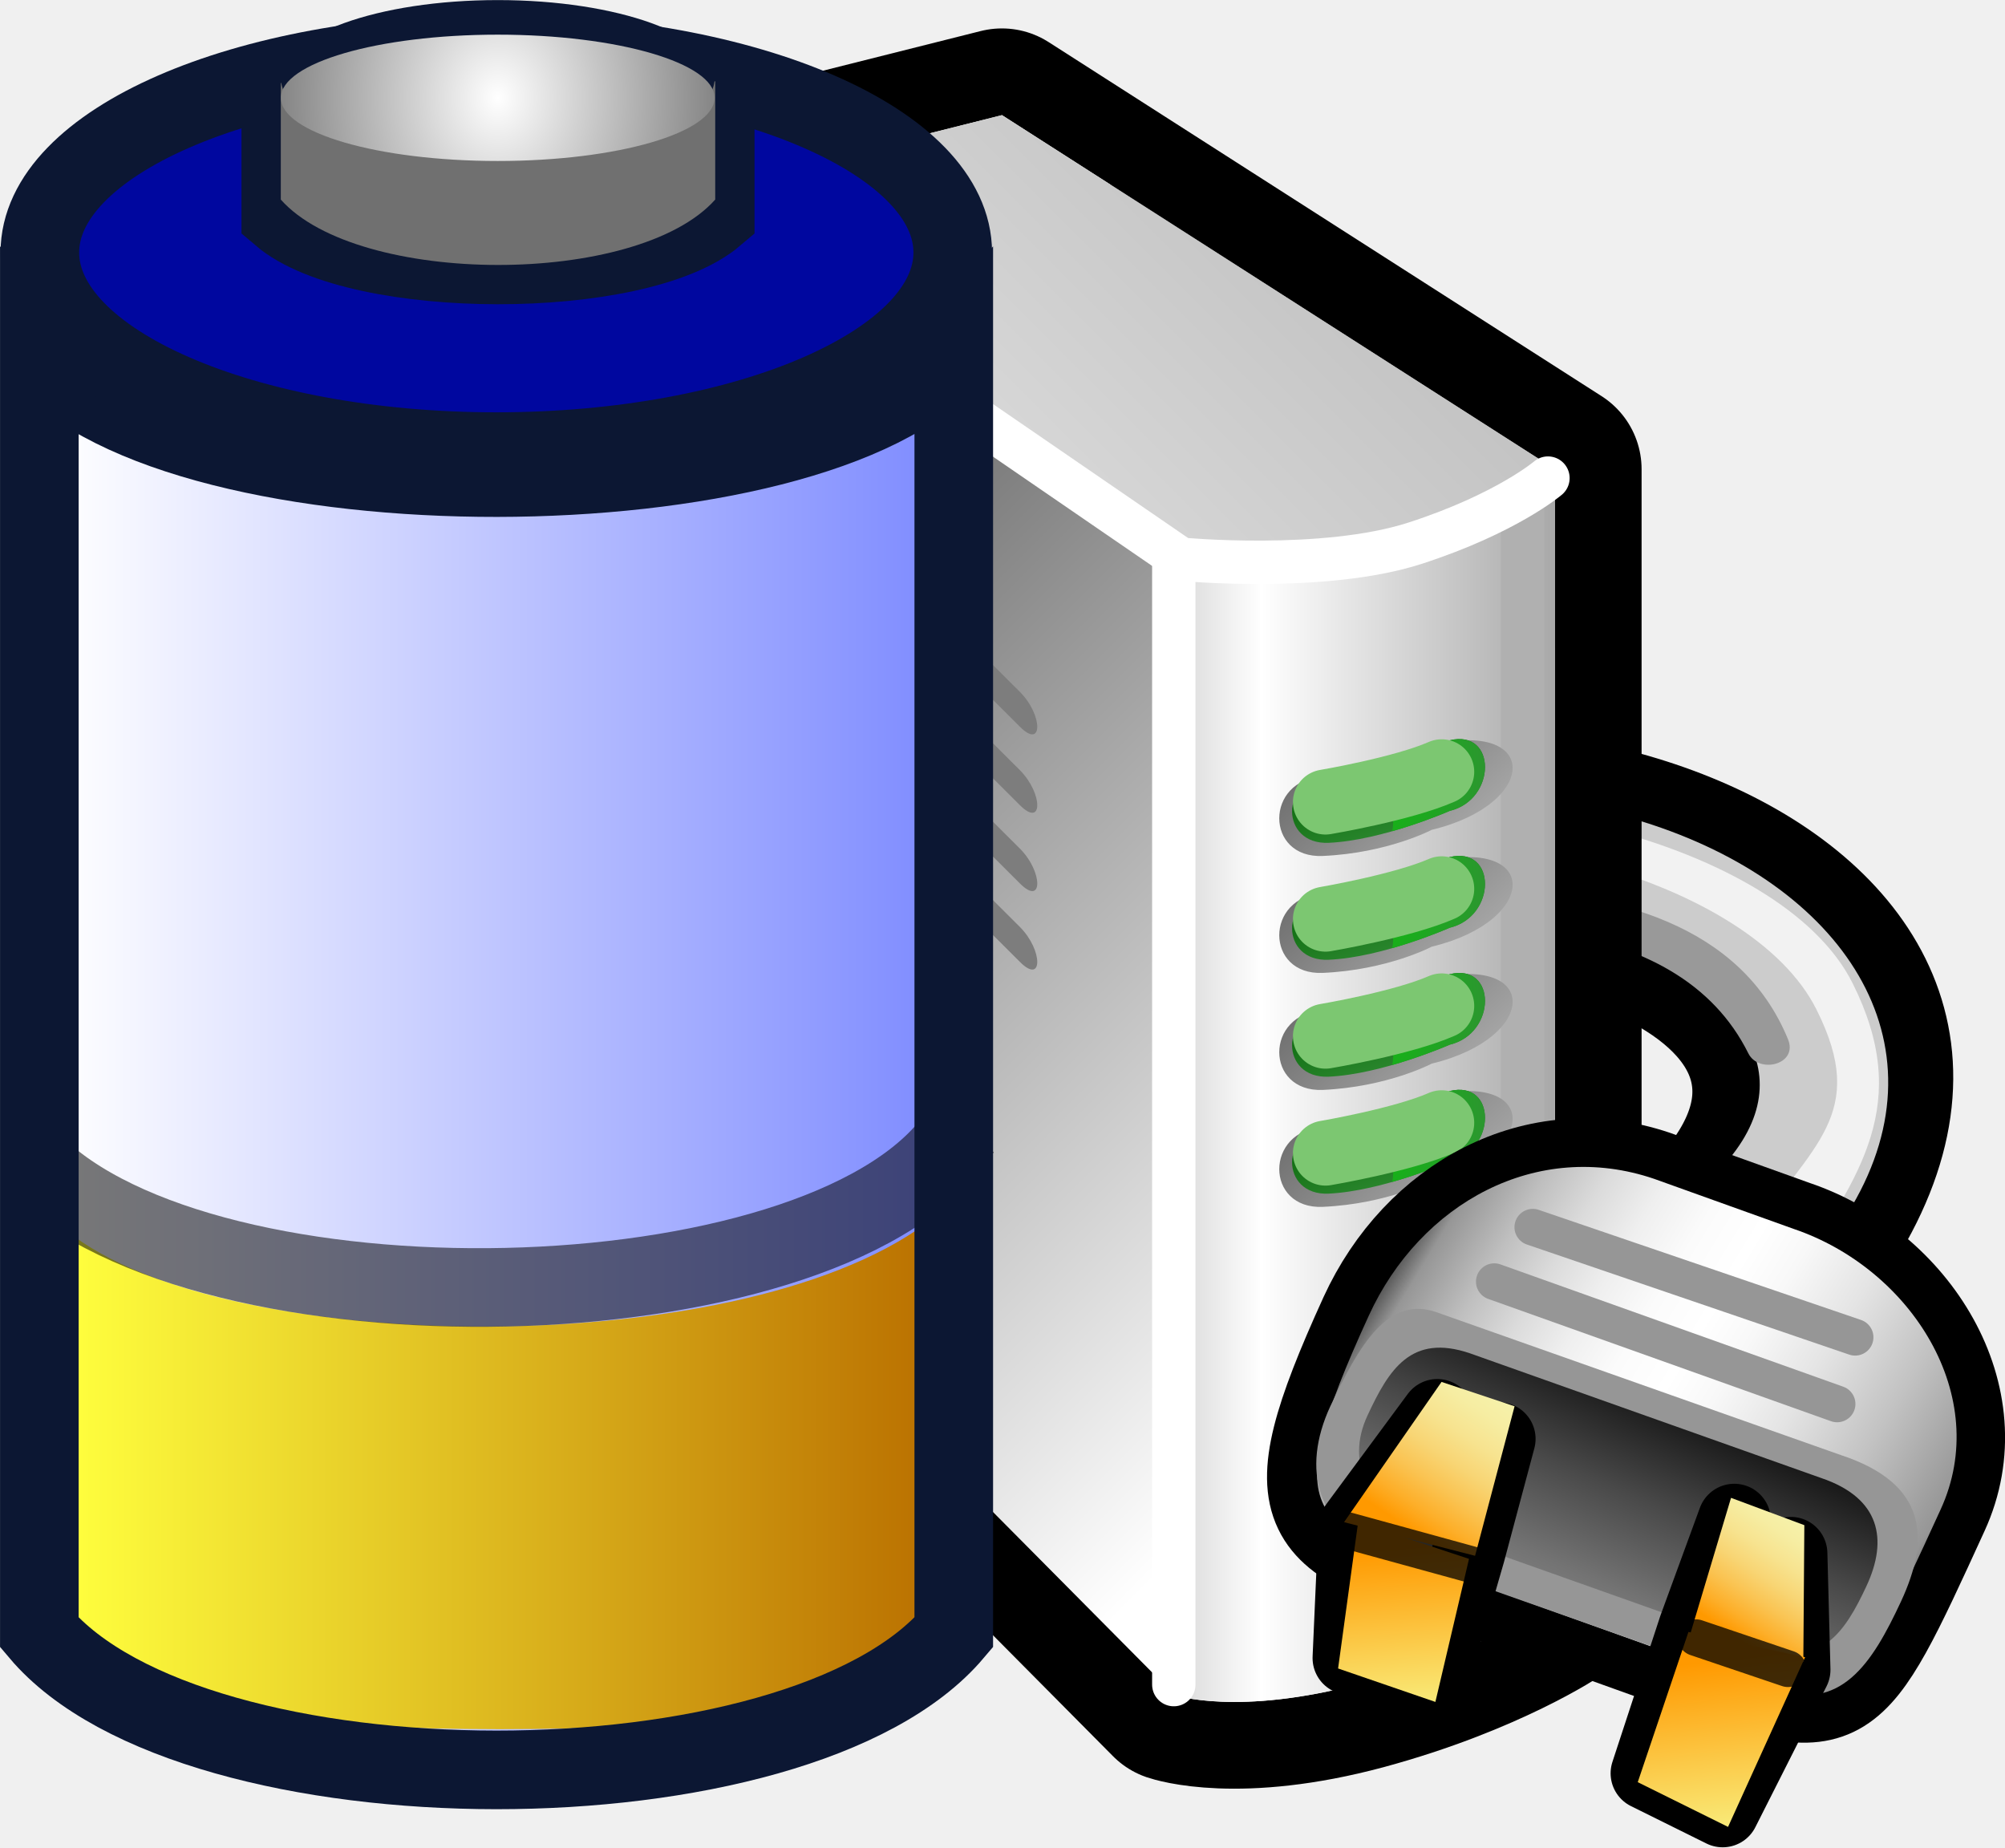
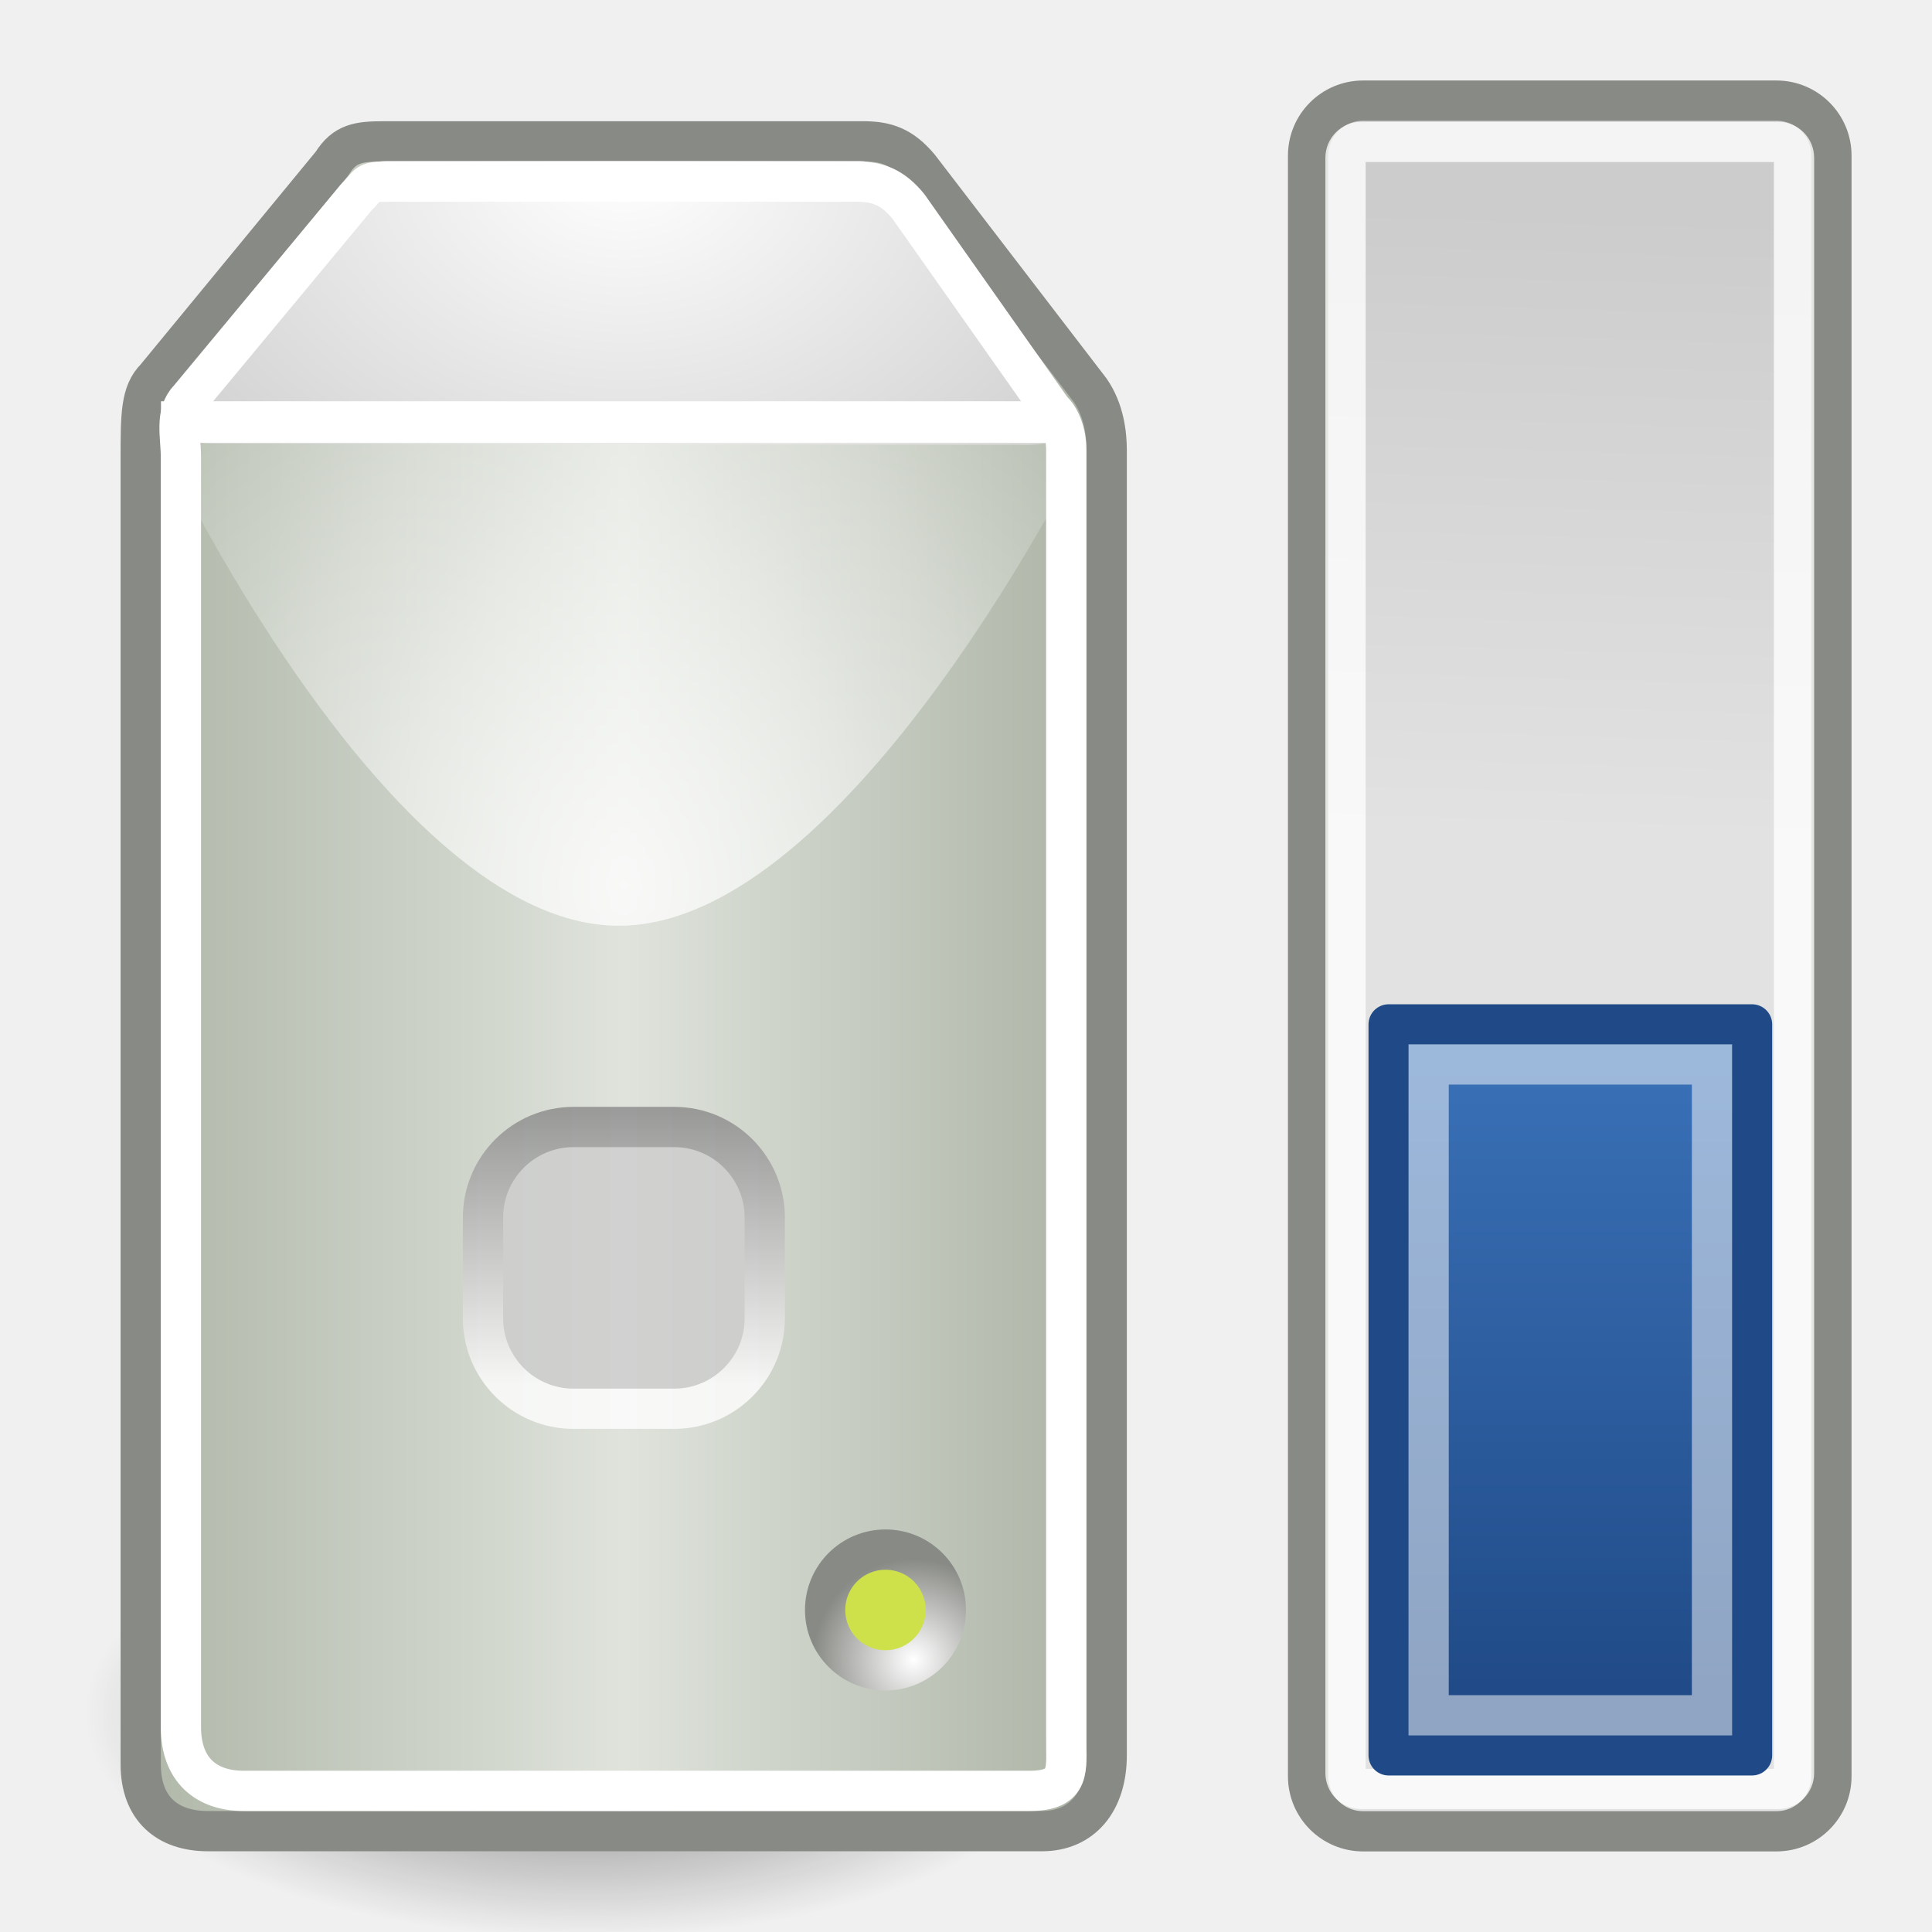
- <svg xmlns="http://www.w3.org/2000/svg" xmlns:xlink="http://www.w3.org/1999/xlink" width="23.492" height="21.642" viewBox="0 0 23.492 21.642" overflow="visible" enable-background="new 0 0 23.492 21.642" xml:space="preserve">
-   <g id="Layer_5">
-     <g>
-       <path fill="#CCCCCC" stroke="#000000" stroke-width="1.304" d="M20.921,15.387      c4.189-4.62-2.63-7.451-6.712-5.669c-1.625,0.708-0.943,2.053,0.672,1.41c2.464-0.981,7.122,0.4,5.108,2.785" />
-       <path fill="#CCCCCC" d="M19.042,16.471c6.581-3.688,1.51-8.654-4.833-6.753      c-1.281,0.382-2.825,1.83,0.906,1.054c3.594-0.746,8.236,1.69,3.474,3.975L19.042,16.471z" />
-       <path fill="#999999" d="M20.949,12.174c-1.105-2.683-5.849-1.567-7.815-1.455      c-4.724,0.267-3.548-0.134-4-1.225C9.018,9.215,8.765,9.392,8.848,9.679c0.178,0.63,4.095,1.493,5.127,1.35      c3.249-0.447,5.688-0.34,6.51,1.312C20.606,12.585,21.073,12.473,20.949,12.174z" />
-       <path fill="#F2F2F2" d="M20.986,14.975c0.825-1.205,1.42-2.059,0.72-3.457      c-0.854-1.705-4.648-2.465-6.022-1.833l-0.105,0.047c-0.348,0.152-0.053,0.515,0.196,0.406l0.112-0.051      c1.261-0.58,4.616,0.179,5.396,1.74c0.617,1.228-0.055,1.585-0.774,2.645C20.349,14.701,20.825,15.207,20.986,14.975z" />
-     </g>
-     <g>
-       <linearGradient id="XMLID_37_" gradientUnits="userSpaceOnUse" x1="8.052" y1="4.739" x2="18.446" y2="15.134">
-         <stop offset="0" style="stop-color:#D9D9D9" />
-         <stop offset="1" style="stop-color:#FFFFFF" />
-       </linearGradient>
-       <path fill="url(#XMLID_37_)" stroke="#000000" stroke-width="2.032" stroke-linecap="round" stroke-linejoin="round" stroke-miterlimit="3.864" d="      M7.737,2.355l4.002-1.006l6.479,4.148v13.274c0,0-0.822,0.559-2.27,0.951c-1.448,0.389-2.186,0.137-2.186,0.137l-6.026-6.073      V2.355z" />
-       <g>
-         <defs>
-           <path id="XMLID_2_" d="M7.737,2.355v11.431l6.026,6.073c0,0,0.737,0.252,2.186-0.137c1.447-0.393,2.27-0.951,2.27-0.951V5.497        l-6.479-4.148L7.737,2.355z" />
-         </defs>
-         <linearGradient id="XMLID_38_" gradientUnits="userSpaceOnUse" x1="9.242" y1="5.93" x2="17.672" y2="14.359">
-           <stop offset="0" style="stop-color:#FFFFFF" />
-           <stop offset="0" style="stop-color:#6E6E6E" />
-           <stop offset="1" style="stop-color:#FFFFFF" />
-         </linearGradient>
-         <use xlink:href="#XMLID_2_" fill-rule="evenodd" clip-rule="evenodd" fill="url(#XMLID_38_)" />
-         <clipPath id="XMLID_39_">
-           <use xlink:href="#XMLID_2_" />
-         </clipPath>
-         <g clip-path="url(#XMLID_39_)">
-           <defs>
-             <polygon id="XMLID_5_" points="13.785,6.828 18.831,5.118 18.831,20.311 13.785,20.27 " />
-           </defs>
-           <linearGradient id="XMLID_40_" gradientUnits="userSpaceOnUse" x1="13.785" y1="12.714" x2="18.831" y2="12.714">
-             <stop offset="0" style="stop-color:#D9D9D9" />
-             <stop offset="0.197" style="stop-color:#FFFFFF" />
-             <stop offset="1" style="stop-color:#999999" />
-           </linearGradient>
-           <use xlink:href="#XMLID_5_" fill="url(#XMLID_40_)" />
-           <clipPath id="XMLID_41_">
-             <use xlink:href="#XMLID_5_" />
-           </clipPath>
-           <line clip-path="url(#XMLID_41_)" fill="none" stroke="#B0B0B0" stroke-width="0.508" stroke-linecap="round" stroke-miterlimit="3.864" x1="17.839" y1="5.507" x2="17.839" y2="19.535" />
-         </g>
-         <linearGradient id="XMLID_42_" gradientUnits="userSpaceOnUse" x1="7.394" y1="9.145" x2="18.079" y2="-1.54">
-           <stop offset="0" style="stop-color:#F2F2F2" />
-           <stop offset="1" style="stop-color:#ADADAD" />
-         </linearGradient>
-         <path clip-path="url(#XMLID_39_)" fill-rule="evenodd" clip-rule="evenodd" fill="url(#XMLID_42_)" d="       M18.214,4.838l-6.475-4.317L7.349,1.967l6.547,4.771c0,0,0.489,0.265,1.938-0.125c1.447-0.392,2.385-1.069,2.385-1.069       L18.214,4.838z" />
-       </g>
-       <g>
-         <linearGradient id="XMLID_43_" gradientUnits="userSpaceOnUse" x1="15.516" y1="8.394" x2="17.211" y2="10.277">
-           <stop offset="0" style="stop-color:#666666" />
-           <stop offset="1" style="stop-color:#B2B2B2" />
-         </linearGradient>
-         <path fill="url(#XMLID_43_)" d="M15.498,9.098c0.751-0.039,1.277-0.369,1.277-0.369       c1.264-0.303,1.264,0.688,0,0.993c0,0-0.518,0.273-1.277,0.306C14.819,10.058,14.819,9.133,15.498,9.098z" />
-         <g>
-           <defs>
-             <path id="XMLID_10_" d="M15.567,9.099c0.622-0.033,1.419-0.426,1.419-0.426c0.551-0.133,0.551,0.695,0,0.827         c0,0-0.786,0.346-1.419,0.374C14.996,9.898,14.996,9.127,15.567,9.099z" />
-           </defs>
-           <linearGradient id="XMLID_44_" gradientUnits="userSpaceOnUse" x1="16.523" y1="9.941" x2="16.028" y2="8.579">
-             <stop offset="0" style="stop-color:#328E36" />
-             <stop offset="1" style="stop-color:#005E00" />
-           </linearGradient>
-           <use xlink:href="#XMLID_10_" fill="url(#XMLID_44_)" />
-           <clipPath id="XMLID_45_">
-             <use xlink:href="#XMLID_10_" />
-           </clipPath>
-           <radialGradient id="XMLID_46_" cx="-68.81" cy="66.728" r="2.46" fx="-68.81" fy="66.728" gradientTransform="matrix(0.8144 0 0 0.8144 71.6937 -45.3678)" gradientUnits="userSpaceOnUse">
-             <stop offset="0" style="stop-color:#00CD00" />
-             <stop offset="1" style="stop-color:#328E36" />
-           </radialGradient>
-           <path clip-path="url(#XMLID_45_)" fill-rule="evenodd" clip-rule="evenodd" fill="url(#XMLID_46_)" d="        M15.473,9.082c0,0,0.427-0.089,0.679,0.153c0.251,0.243,0.165,0.536,0.122,0.622c0.171-0.36,1.321-0.133,1.438-0.393        c0.218-0.488-0.529-1.117-0.92-0.972C16.402,8.639,15.473,9.082,15.473,9.082z" />
-         </g>
-         <path fill="none" stroke="#7CC771" stroke-width="0.762" stroke-linecap="round" stroke-miterlimit="3.864" d="       M15.53,9.396c0,0,0.899-0.151,1.362-0.354" />
-       </g>
-       <g>
-         <linearGradient id="XMLID_47_" gradientUnits="userSpaceOnUse" x1="15.515" y1="9.762" x2="17.209" y2="11.644">
-           <stop offset="0" style="stop-color:#666666" />
-           <stop offset="1" style="stop-color:#B2B2B2" />
-         </linearGradient>
-         <path fill="url(#XMLID_47_)" d="M15.498,10.467c0.751-0.041,1.277-0.368,1.277-0.368       c1.264-0.305,1.264,0.687,0,0.992c0,0-0.518,0.274-1.277,0.307C14.819,11.427,14.819,10.503,15.498,10.467z" />
-         <g>
-           <defs>
-             <path id="XMLID_15_" d="M15.567,10.467c0.622-0.033,1.419-0.426,1.419-0.426c0.551-0.13,0.551,0.695,0,0.828         c0,0-0.786,0.348-1.419,0.375C14.996,11.269,14.996,10.499,15.567,10.467z" />
-           </defs>
-           <linearGradient id="XMLID_48_" gradientUnits="userSpaceOnUse" x1="16.523" y1="11.312" x2="16.028" y2="9.949">
-             <stop offset="0" style="stop-color:#328E36" />
-             <stop offset="1" style="stop-color:#005E00" />
-           </linearGradient>
-           <use xlink:href="#XMLID_15_" fill="url(#XMLID_48_)" />
-           <clipPath id="XMLID_49_">
-             <use xlink:href="#XMLID_15_" />
-           </clipPath>
-           <radialGradient id="XMLID_50_" cx="-68.81" cy="68.41" r="2.46" fx="-68.81" fy="68.41" gradientTransform="matrix(0.8144 0 0 0.8144 71.6937 -45.3678)" gradientUnits="userSpaceOnUse">
-             <stop offset="0" style="stop-color:#00CD00" />
-             <stop offset="1" style="stop-color:#328E36" />
-           </radialGradient>
-           <path clip-path="url(#XMLID_49_)" fill-rule="evenodd" clip-rule="evenodd" fill="url(#XMLID_50_)" d="        M15.473,10.451c0,0,0.427-0.09,0.679,0.154c0.251,0.245,0.165,0.535,0.122,0.622c0.171-0.361,1.321-0.133,1.438-0.395        c0.218-0.486-0.529-1.115-0.92-0.971C16.402,10.008,15.473,10.451,15.473,10.451z" />
-         </g>
-         <path fill="none" stroke="#7CC771" stroke-width="0.762" stroke-linecap="round" stroke-miterlimit="3.864" d="       M15.53,10.768c0,0,0.899-0.153,1.362-0.355" />
-       </g>
-       <g>
-         <linearGradient id="XMLID_51_" gradientUnits="userSpaceOnUse" x1="15.516" y1="11.133" x2="17.21" y2="13.015">
-           <stop offset="0" style="stop-color:#666666" />
-           <stop offset="1" style="stop-color:#B2B2B2" />
-         </linearGradient>
-         <path fill="url(#XMLID_51_)" d="M15.498,11.838c0.751-0.039,1.277-0.37,1.277-0.37       c1.265-0.302,1.264,0.687,0,0.993c0,0-0.518,0.274-1.277,0.308C14.819,12.796,14.819,11.875,15.498,11.838z" />
-         <g>
-           <defs>
-             <path id="XMLID_20_" d="M15.567,11.839c0.622-0.034,1.419-0.426,1.419-0.426c0.551-0.133,0.551,0.694,0,0.826         c0,0-0.786,0.346-1.419,0.375C14.996,12.638,14.996,11.868,15.567,11.839z" />
-           </defs>
-           <linearGradient id="XMLID_52_" gradientUnits="userSpaceOnUse" x1="16.523" y1="12.681" x2="16.028" y2="11.32">
-             <stop offset="0" style="stop-color:#328E36" />
-             <stop offset="1" style="stop-color:#005E00" />
-           </linearGradient>
-           <use xlink:href="#XMLID_20_" fill="url(#XMLID_52_)" />
-           <clipPath id="XMLID_53_">
-             <use xlink:href="#XMLID_20_" />
-           </clipPath>
-           <radialGradient id="XMLID_54_" cx="-68.81" cy="70.094" r="2.46" fx="-68.81" fy="70.094" gradientTransform="matrix(0.8144 0 0 0.8144 71.6937 -45.3678)" gradientUnits="userSpaceOnUse">
-             <stop offset="0" style="stop-color:#00CD00" />
-             <stop offset="1" style="stop-color:#328E36" />
-           </radialGradient>
-           <path clip-path="url(#XMLID_53_)" fill-rule="evenodd" clip-rule="evenodd" fill="url(#XMLID_54_)" d="        M15.473,11.822c0,0,0.427-0.088,0.679,0.153c0.251,0.243,0.165,0.536,0.122,0.621c0.171-0.361,1.321-0.131,1.438-0.394        c0.218-0.487-0.529-1.116-0.92-0.971C16.402,11.379,15.473,11.822,15.473,11.822z" />
-         </g>
-         <path fill="none" stroke="#7CC771" stroke-width="0.762" stroke-linecap="round" stroke-miterlimit="3.864" d="       M15.53,12.139c0,0,0.899-0.151,1.362-0.354" />
-       </g>
-       <g>
-         <linearGradient id="XMLID_55_" gradientUnits="userSpaceOnUse" x1="15.514" y1="12.502" x2="17.21" y2="14.386">
-           <stop offset="0" style="stop-color:#666666" />
-           <stop offset="1" style="stop-color:#B2B2B2" />
-         </linearGradient>
-         <path fill="url(#XMLID_55_)" d="M15.498,13.206c0.751-0.039,1.277-0.367,1.277-0.367       c1.264-0.303,1.264,0.688,0,0.992c0,0-0.518,0.274-1.277,0.308C14.819,14.168,14.819,13.243,15.498,13.206z" />
-         <g>
-           <defs>
-             <path id="XMLID_25_" d="M15.567,13.208c0.622-0.033,1.419-0.426,1.419-0.426c0.551-0.133,0.551,0.693,0,0.828         c0,0-0.786,0.344-1.419,0.374C14.996,14.01,14.996,13.237,15.567,13.208z" />
-           </defs>
-           <linearGradient id="XMLID_56_" gradientUnits="userSpaceOnUse" x1="16.523" y1="14.055" x2="16.027" y2="12.692">
-             <stop offset="0" style="stop-color:#328E36" />
-             <stop offset="1" style="stop-color:#005E00" />
-           </linearGradient>
-           <use xlink:href="#XMLID_25_" fill="url(#XMLID_56_)" />
-           <clipPath id="XMLID_57_">
-             <use xlink:href="#XMLID_25_" />
-           </clipPath>
-           <radialGradient id="XMLID_58_" cx="-68.81" cy="71.777" r="2.46" fx="-68.81" fy="71.777" gradientTransform="matrix(0.8144 0 0 0.8144 71.6937 -45.3678)" gradientUnits="userSpaceOnUse">
-             <stop offset="0" style="stop-color:#00CD00" />
-             <stop offset="1" style="stop-color:#328E36" />
-           </radialGradient>
-           <path clip-path="url(#XMLID_57_)" fill-rule="evenodd" clip-rule="evenodd" fill="url(#XMLID_58_)" d="        M15.473,13.192c0,0,0.427-0.092,0.679,0.152c0.251,0.242,0.165,0.535,0.122,0.622c0.171-0.362,1.321-0.134,1.438-0.394        c0.218-0.488-0.529-1.117-0.92-0.971C16.402,12.749,15.473,13.192,15.473,13.192z" />
-         </g>
-         <path fill="none" stroke="#7CC771" stroke-width="0.762" stroke-linecap="round" stroke-miterlimit="3.864" d="       M15.53,13.509c0,0,0.899-0.152,1.362-0.355" />
-       </g>
-       <path fill="#7D7D7D" d="M9.339,5.502l2.611,2.604c0.271,0.271,0.271,0.68,0,0.408L9.339,5.909      C9.066,5.639,9.066,5.231,9.339,5.502z" />
-       <path fill="#7D7D7D" d="M9.339,6.419l2.611,2.604c0.271,0.273,0.271,0.681,0,0.41L9.339,6.828      C9.066,6.556,9.066,6.147,9.339,6.419z" />
-       <path fill="#7D7D7D" d="M9.339,7.337l2.611,2.605c0.271,0.271,0.271,0.68,0,0.408L9.339,7.746      C9.066,7.474,9.066,7.065,9.339,7.337z" />
-       <path fill="#7D7D7D" d="M9.339,8.256l2.611,2.604c0.271,0.272,0.271,0.682,0,0.409L9.339,8.665      C9.066,8.393,9.066,7.984,9.339,8.256z" />
-       <path fill="none" stroke="#FFFFFF" stroke-width="0.508" stroke-linecap="round" stroke-miterlimit="3.864" d="      M7.864,2.453l5.969,4.098c0,0,1.676,0.16,2.75-0.188c1.069-0.347,1.554-0.762,1.554-0.762" />
-       <line fill="none" stroke="#FFFFFF" stroke-width="0.508" stroke-linecap="round" stroke-miterlimit="3.864" x1="13.753" y1="6.613" x2="13.753" y2="19.736" />
-     </g>
-     <g id="power_1_">
-       <linearGradient id="XMLID_59_" gradientUnits="userSpaceOnUse" x1="0.674" y1="12.58" x2="10.874" y2="12.58">
-         <stop offset="0" style="stop-color:#FFFFFF" />
-         <stop offset="1" style="stop-color:#808DFF" />
-       </linearGradient>
-       <path fill="url(#XMLID_59_)" d="M10.875,18.987c-1.732,2.061-8.478,2.051-10.201,0c0-1.254,0-10.254,0-14.356      c1.566,1.866,8.65,1.845,10.201,0C10.875,6.148,10.875,17.343,10.875,18.987z" />
-       <linearGradient id="_x31_00_2_" gradientUnits="userSpaceOnUse" x1="0.784" y1="12.309" x2="10.933" y2="12.309">
-         <stop offset="0" style="stop-color:#00FF00" />
-         <stop offset="1" style="stop-color:#005447" />
-       </linearGradient>
-       <path id="_x31_00" display="none" fill="url(#_x31_00_2_)" d="M10.933,18.716      c-1.723,2.061-8.432,2.051-10.149,0c0-1.254,0-10.253,0-14.355c1.56,1.866,8.606,1.845,10.149,0      C10.933,5.877,10.933,17.071,10.933,18.716z" />
-       <linearGradient id="_x31_00_3_" gradientUnits="userSpaceOnUse" x1="0.784" y1="12.567" x2="10.956" y2="12.567">
-         <stop offset="0" style="stop-color:#FFFF3E" />
-         <stop offset="1" style="stop-color:#BA7000" />
-       </linearGradient>
-       <path id="_x31_00_1_" display="none" fill="url(#_x31_00_3_)" d="M10.933,18.809      c-1.723,1.936-8.432,1.931-10.149,0c0-1.181,0-9.642,0-13.498c2.531,0.74,6.987,1.365,10.172-0.435      C10.956,6.301,10.933,17.264,10.933,18.809z" />
-       <linearGradient id="_x2B_75_2_" gradientUnits="userSpaceOnUse" x1="0.784" y1="13.434" x2="10.933" y2="13.434">
-         <stop offset="0" style="stop-color:#00FF00" />
-         <stop offset="1" style="stop-color:#005447" />
-       </linearGradient>
-       <path id="_x2B_75" display="none" fill="url(#_x2B_75_2_)" d="M10.933,18.935      c-1.723,1.768-8.432,1.76-10.149,0c0-1.076,0-8.802,0-12.324C2.417,8.125,8.991,8.25,10.929,6.718      C10.929,8.02,10.933,17.522,10.933,18.935z" />
-       <linearGradient id="_x2B_75_3_" gradientUnits="userSpaceOnUse" x1="0.784" y1="13.434" x2="10.933" y2="13.434">
-         <stop offset="0" style="stop-color:#FFFF3E" />
-         <stop offset="1" style="stop-color:#BA7000" />
-       </linearGradient>
-       <path id="_x2B_75_1_" display="none" fill="url(#_x2B_75_3_)" d="M10.933,18.935      c-1.723,1.768-8.432,1.76-10.149,0c0-1.076,0-8.802,0-12.324C2.417,8.125,8.991,8.25,10.929,6.718      C10.929,8.02,10.933,17.522,10.933,18.935z" />
-       <path id="top75_x2B_" display="none" opacity="0.53" fill="none" stroke="#000000" stroke-width="0.921" d="      M0.472,5.908c2.157,2.133,9.546,1.833,10.75,0" />
-       <linearGradient id="_x37_5_3_" gradientUnits="userSpaceOnUse" x1="0.784" y1="14.363" x2="10.956" y2="14.363">
-         <stop offset="0" style="stop-color:#00FF00" />
-         <stop offset="1" style="stop-color:#005447" />
-       </linearGradient>
-       <path id="_x37_5_1_" display="none" fill="url(#_x37_5_3_)" d="M10.933,19.134      c-1.723,1.502-8.432,1.496-10.149,0c0-0.914,0-7.549,0-10.541c1.554,1.562,8.394,1.594,10.172-0.125      C10.956,9.573,10.933,17.937,10.933,19.134z" />
-       <linearGradient id="_x37_5_4_" gradientUnits="userSpaceOnUse" x1="0.784" y1="14.363" x2="10.956" y2="14.363">
-         <stop offset="0" style="stop-color:#FFFF3E" />
-         <stop offset="1" style="stop-color:#BA7000" />
-       </linearGradient>
-       <path id="_x37_5_2_" display="none" fill="url(#_x37_5_4_)" d="M10.933,19.134      c-1.723,1.502-8.432,1.496-10.149,0c0-0.914,0-7.549,0-10.541c1.554,1.562,8.394,1.594,10.172-0.125      C10.956,9.573,10.933,17.937,10.933,19.134z" />
-       <path id="top75" display="none" opacity="0.53" fill="none" stroke="#000000" stroke-width="0.921" d="      M0.578,7.958c2.122,2.125,9.476,1.617,10.679-0.217" />
-       <linearGradient id="_x2B_50_2_" gradientUnits="userSpaceOnUse" x1="0.772" y1="15.378" x2="10.933" y2="15.378">
-         <stop offset="0" style="stop-color:#00FF00" />
-         <stop offset="1" style="stop-color:#005447" />
-       </linearGradient>
-       <path id="_x2B_50" display="none" fill="url(#_x2B_50_2_)" d="M10.933,19.317      c-1.723,1.256-8.432,1.25-10.149,0c0-0.764-0.011-6.317-0.011-8.818c1.591,1.594,8.323,1.62,10.157,0      C10.929,11.425,10.933,18.315,10.933,19.317z" />
-       <linearGradient id="_x2B_50_3_" gradientUnits="userSpaceOnUse" x1="0.772" y1="15.378" x2="10.933" y2="15.378">
-         <stop offset="0" style="stop-color:#FFFF3E" />
-         <stop offset="1" style="stop-color:#BA7000" />
-       </linearGradient>
-       <path id="_x2B_50_1_" display="none" fill="url(#_x2B_50_3_)" d="M10.933,19.317      c-1.723,1.256-8.432,1.25-10.149,0c0-0.764-0.011-6.317-0.011-8.818c1.591,1.594,8.323,1.62,10.157,0      C10.929,11.425,10.933,18.315,10.933,19.317z" />
-       <path id="top50_x2B_" display="none" opacity="0.53" fill="none" stroke="#000000" stroke-width="0.921" d="      M0.507,9.833c2.087,2.083,9.37,1.865,10.679-0.208" />
-       <linearGradient id="_x35_0_3_" gradientUnits="userSpaceOnUse" x1="0.784" y1="16.27" x2="10.982" y2="16.27">
-         <stop offset="0" style="stop-color:#00FF00" />
-         <stop offset="1" style="stop-color:#005447" />
-       </linearGradient>
-       <path id="_x35_0_1_" display="none" fill="url(#_x35_0_3_)" d="M10.933,19.513      c-1.723,0.996-8.432,0.992-10.149,0c0-0.609,0-4.967,0-6.954c1.846,1.507,8.367,1.505,10.198-0.277      C10.982,13.016,10.933,18.716,10.933,19.513z" />
-       <linearGradient id="_x35_0_4_" gradientUnits="userSpaceOnUse" x1="0.784" y1="16.27" x2="10.982" y2="16.27">
-         <stop offset="0" style="stop-color:#FFFF3E" />
-         <stop offset="1" style="stop-color:#BA7000" />
-       </linearGradient>
-       <path id="_x35_0_2_" display="none" fill="url(#_x35_0_4_)" d="M10.933,19.513      c-1.723,0.996-8.432,0.992-10.149,0c0-0.609,0-4.967,0-6.954c1.846,1.507,8.367,1.505,10.198-0.277      C10.982,13.016,10.933,18.716,10.933,19.513z" />
-       <path id="top50" display="none" opacity="0.53" fill="none" stroke="#000000" stroke-width="0.921" d="      M0.472,11.834c2.192,2.001,9.334,1.792,10.785-0.46" />
-       <linearGradient id="_x2B_25_1_" gradientUnits="userSpaceOnUse" x1="0.784" y1="17.255" x2="10.956" y2="17.255">
-         <stop offset="0" style="stop-color:#FFFF3E" />
-         <stop offset="1" style="stop-color:#BA7000" />
-       </linearGradient>
-       <path id="_x2B_25" fill="url(#_x2B_25_1_)" d="M10.933,19.692c-1.723,0.756-8.432,0.754-10.149,0      c0-0.461,0-3.766,0-5.271c1.846,1.494,8.048,1.549,10.172-0.17C10.956,14.808,10.933,19.089,10.933,19.692z" />
-       <path id="top25_x2B_" opacity="0.53" fill="none" stroke="#000000" stroke-width="0.921" d="M0.472,13.71      c2.192,2,9.334,1.791,10.785-0.461" />
-       <linearGradient id="_x32_5_1_" gradientUnits="userSpaceOnUse" x1="0.679" y1="18.305" x2="11.062" y2="18.305">
-         <stop offset="0" style="stop-color:#FF1A00" />
-         <stop offset="1" style="stop-color:#850000" />
-       </linearGradient>
-       <path id="_x32_5" display="none" fill="url(#_x32_5_1_)" d="M11.038,19.86c-4.058,0.847-8.608,0.49-10.358,0      c0-0.301,0-2.451,0-3.432c2.056,1.686,8.418,1.529,10.382-0.189C11.062,16.603,11.038,19.468,11.038,19.86z" />
-       <path id="top25" display="none" opacity="0.53" fill="none" stroke="#000000" stroke-width="0.921" d="      M0.437,15.802c2.474,2.166,9.688,1.666,10.785-0.416" />
-       <linearGradient id="_x2D_25_1_" gradientUnits="userSpaceOnUse" x1="0.684" y1="19.196" x2="11.01" y2="19.196">
-         <stop offset="0" style="stop-color:#FF1A00" />
-         <stop offset="1" style="stop-color:#850000" />
-       </linearGradient>
-       <path id="_x2D_25" display="none" fill="url(#_x2D_25_1_)" d="M10.868,19.501      c-2.691,1.25-7.957,1.125-10.184,0c0-0.113,0.017-0.967,0.017-1.334c2.37,1.625,8.185,1.543,10.309-0.166      C11.01,18.136,10.868,19.354,10.868,19.501z" />
-       <path id="top1" display="none" opacity="0.53" fill="none" stroke="#000000" stroke-width="0.921" d="      M0.366,17.46c3.041,2.291,9.688,1.547,10.892-0.287" />
-       <ellipse id="_x30_" display="none" opacity="0.4" fill="#FF1A00" stroke="#000000" stroke-width="0.921" cx="5.82" cy="18.532" rx="5.348" ry="1.969" />
-       <ellipse id="_x30__1_" display="none" opacity="0.55" fill="#8F8F8F" stroke="#000000" stroke-width="0.921" cx="5.815" cy="18.782" rx="5.348" ry="1.969" />
-     </g>
-     <g id="Layer_1">
-       <g id="power">
- 				</g>
-       <path fill="none" stroke="#0C1733" stroke-width="0.921" d="M11.175,19.126c-1.819,2.15-8.905,2.141-10.714,0      c0-1.309,0-10.702,0-14.983c1.646,1.947,9.084,1.926,10.714,0C11.175,5.725,11.175,17.409,11.175,19.126z" />
-       <ellipse fill="#00079F" stroke="#0C1733" stroke-width="0.921" cx="5.815" cy="2.958" rx="5.348" ry="2.333" />
-       <path fill="#FFFFFF" stroke="#0C1733" stroke-width="0.921" d="M8.38,2.523c-0.913,0.778-4.187,0.771-5.09,0      c0-0.08,0-0.777,0-1.037c0.782,0.118,4.316,0.102,5.09-0.015C8.38,1.568,8.38,2.419,8.38,2.523z" />
-       <path fill="#707070" d="M8.38,2.338c-0.913,1.026-4.187,1.017-5.09,0c0-0.105,0-1.024,0-1.367      c0.782,0.155,4.316,0.135,5.09-0.019C8.38,1.079,8.38,2.2,8.38,2.338z" />
-       <ellipse fill="#0C1733" cx="5.832" cy="0.917" rx="2.541" ry="0.916" />
-       <radialGradient id="XMLID_1_" cx="6.16" cy="1.145" r="6.28" fx="6.16" fy="1.145" gradientTransform="matrix(0.849 0 0 1 0.6031 0)" gradientUnits="userSpaceOnUse">
-         <stop offset="0" style="stop-color:#FFFFFF" />
-         <stop offset="1" style="stop-color:#000000" />
-       </radialGradient>
-       <ellipse fill="url(#XMLID_1_)" cx="5.832" cy="1.146" rx="2.541" ry="0.74" />
-     </g>
-     <g id="_x32_0" display="none">
-       <g display="inline">
-         <g>
-           <path fill-rule="evenodd" clip-rule="evenodd" fill="#FFE900" stroke="#875100" stroke-width="0.5" d="        M6.15,9.647c0.748,0.726,1.498,1.4,2.229,2.163c-1.139,1.578-2.328,2.905-3.476,4.703c0.479-1.538,0.964-2.95,1.45-4.351        c-0.908-0.968-1.814-1.92-2.676-3.133c0.509-0.573,1.033-1.101,1.563-1.644c1.214-0.073,2.463-0.352,3.642-0.954        C7.998,7.73,7.072,8.708,6.15,9.647z" />
-           <path fill-rule="evenodd" clip-rule="evenodd" fill="none" stroke="#FFFFB3" stroke-width="0.25" d="        M6.105,7.399C5.583,7.96,5.064,8.487,4.554,9.034c0.838,1.069,1.704,1.955,2.559,2.896c-0.442,1.165-0.888,2.308-1.33,3.507" />
-           <path fill-rule="evenodd" clip-rule="evenodd" fill="none" stroke="#875100" stroke-width="0.5" d="        M6.15,9.647c0.748,0.726,1.498,1.4,2.229,2.163c-1.139,1.578-2.328,2.905-3.476,4.703c0.479-1.538,0.964-2.95,1.45-4.351        c-0.908-0.968-1.814-1.92-2.676-3.133c0.509-0.573,1.033-1.101,1.563-1.644c1.214-0.073,2.463-0.352,3.642-0.954        C7.998,7.73,7.072,8.708,6.15,9.647z" />
-         </g>
-       </g>
-     </g>
-     <g>
-       <g>
-         <path stroke="#000000" stroke-width="1.143" d="M22.732,17.7c-1.105,2.415-1.105,2.415-2.907,1.806       l-2.666-0.957c-1.835-0.619-2.234-0.698-1.132-3.115l0,0c0.61-1.332,1.981-2.087,3.354-1.622l1.636,0.587       C22.392,14.864,23.344,16.369,22.732,17.7L22.732,17.7z" />
-         <linearGradient id="XMLID_3_" gradientUnits="userSpaceOnUse" x1="-16.216" y1="14.919" x2="-9.298" y2="18.363" gradientTransform="matrix(0.9964 0.0842 -0.0842 0.9964 33.563 1.2605)">
-           <stop offset="0" style="stop-color:#272727" />
-           <stop offset="0.062" style="stop-color:#969696" />
-           <stop offset="0.072" style="stop-color:#9B9B9B" />
-           <stop offset="0.151" style="stop-color:#BFBFBF" />
-           <stop offset="0.231" style="stop-color:#DBDBDB" />
-           <stop offset="0.311" style="stop-color:#EFEFEF" />
-           <stop offset="0.392" style="stop-color:#FBFBFB" />
-           <stop offset="0.472" style="stop-color:#FFFFFF" />
-           <stop offset="0.545" style="stop-color:#F8F8F8" />
-           <stop offset="0.653" style="stop-color:#E4E4E4" />
-           <stop offset="0.784" style="stop-color:#C2C2C2" />
-           <stop offset="0.927" style="stop-color:#969696" />
-           <stop offset="1" style="stop-color:#272727" />
-         </linearGradient>
-         <path fill="url(#XMLID_3_)" d="M22.738,17.684c-1.096,2.393-1.096,2.393-2.899,1.782l-2.664-0.957       c-1.834-0.62-2.235-0.699-1.138-3.094l0,0c0.605-1.323,1.973-2.072,3.345-1.604l1.636,0.587       C22.392,14.864,23.346,16.359,22.738,17.684L22.738,17.684z" />
-         <path fill="#969696" d="M22.274,18.761c-0.342,0.734-0.704,1.3-1.493,1.032l-4.56-1.611       c-0.791-0.271-0.977-0.965-0.635-1.705l0,0c0.344-0.73,0.681-1.305,1.25-1.102l4.736,1.673       C22.583,17.382,22.616,18.025,22.274,18.761L22.274,18.761z" />
-         <linearGradient id="XMLID_4_" gradientUnits="userSpaceOnUse" x1="-13.936" y1="19.7" x2="-12.778" y2="16.271" gradientTransform="matrix(0.9964 0.0842 -0.0842 0.9964 33.563 1.2605)">
-           <stop offset="0.006" style="stop-color:#969696" />
-           <stop offset="0.146" style="stop-color:#8C8C8C" />
-           <stop offset="0.379" style="stop-color:#737373" />
-           <stop offset="0.677" style="stop-color:#494949" />
-           <stop offset="1" style="stop-color:#151515" />
-         </linearGradient>
-         <path fill="url(#XMLID_4_)" d="M21.87,18.579c-0.255,0.548-0.532,0.962-1.225,0.727l-3.939-1.398       c-0.69-0.235-0.939-0.775-0.685-1.321l0,0c0.252-0.544,0.513-0.967,1.203-0.732l4.115,1.461       C22.029,17.55,22.123,18.035,21.87,18.579L21.87,18.579z" />
-         <line fill="none" stroke="#969696" stroke-width="0.429" stroke-linecap="round" x1="17.959" y1="14.377" x2="21.736" y2="15.667" />
-         <line fill="none" stroke="#969696" stroke-width="0.429" stroke-linecap="round" x1="17.508" y1="15.015" x2="21.525" y2="16.448" />
-       </g>
-       <g>
-         <polyline fill="none" stroke="#000000" stroke-width="0.858" stroke-linecap="round" stroke-linejoin="round" points="       20.32,17.812 19.859,19.071 19.3,20.775 20.184,21.213 21.018,19.563 20.982,18.2 " />
-         <linearGradient id="XMLID_6_" gradientUnits="userSpaceOnUse" x1="-11.703" y1="18.917" x2="-10.904" y2="17.488" gradientTransform="matrix(1.1598 0.0954 -0.1 1.1533 35.7446 -1.5646)">
-           <stop offset="0" style="stop-color:#FF9900" />
-           <stop offset="0.114" style="stop-color:#FDAE28" />
-           <stop offset="0.254" style="stop-color:#FAC351" />
-           <stop offset="0.398" style="stop-color:#F8D574" />
-           <stop offset="0.542" style="stop-color:#F7E38F" />
-           <stop offset="0.69" style="stop-color:#F6EDA2" />
-           <stop offset="0.84" style="stop-color:#F5F3AD" />
-           <stop offset="1" style="stop-color:#F5F5B1" />
-         </linearGradient>
-         <polygon fill="url(#XMLID_6_)" points="21.129,19.47 19.798,19.164 20.282,17.548 21.141,17.868 " />
-         <linearGradient id="XMLID_7_" gradientUnits="userSpaceOnUse" x1="-7.576" y1="-5.504" x2="-6.523" y2="-7.389" gradientTransform="matrix(1.1853 0.4203 0.613 -1.0508 32.498 16.8555)">
-           <stop offset="0" style="stop-color:#FF9900" />
-           <stop offset="1" style="stop-color:#F7FE96" />
-         </linearGradient>
-         <polygon fill="url(#XMLID_7_)" points="21.15,19.415 19.783,19.119 19.189,20.879 20.247,21.403 " />
-         <line opacity="0.75" fill="none" stroke="#000000" stroke-width="0.429" stroke-linecap="round" stroke-linejoin="round" x1="19.873" y1="19.186" x2="20.949" y2="19.55" />
-       </g>
-       <g>
-         <polyline fill="none" stroke="#000000" stroke-width="0.858" stroke-linecap="round" stroke-linejoin="round" points="       16.84,16.585 15.876,17.889 15.808,19.425 16.74,19.805 17.208,18.186 17.563,16.857 " />
-         <linearGradient id="XMLID_8_" gradientUnits="userSpaceOnUse" x1="-15.529" y1="18.064" x2="-14.389" y2="16.023" gradientTransform="matrix(0.9964 0.0842 -0.0842 0.9964 33.563 1.2605)">
-           <stop offset="0" style="stop-color:#FF9900" />
-           <stop offset="0.114" style="stop-color:#FDAE28" />
-           <stop offset="0.254" style="stop-color:#FAC351" />
-           <stop offset="0.398" style="stop-color:#F8D574" />
-           <stop offset="0.542" style="stop-color:#F7E38F" />
-           <stop offset="0.69" style="stop-color:#F6EDA2" />
-           <stop offset="0.84" style="stop-color:#F5F3AD" />
-           <stop offset="1" style="stop-color:#F5F5B1" />
-         </linearGradient>
-         <polygon fill="url(#XMLID_8_)" points="17.283,18.227 15.748,17.833 16.89,16.19 17.746,16.475 " />
-         <linearGradient id="XMLID_9_" gradientUnits="userSpaceOnUse" x1="-11.382" y1="-5.872" x2="-10.279" y2="-7.846" gradientTransform="matrix(0.9077 0.4195 0.4195 -0.9077 29.1813 17.5899)">
-           <stop offset="0" style="stop-color:#FF9900" />
-           <stop offset="1" style="stop-color:#F7FE96" />
-         </linearGradient>
-         <polygon fill="url(#XMLID_9_)" points="17.212,18.263 15.913,17.832 15.678,19.547 16.818,19.939 " />
-         <line opacity="0.75" fill="none" stroke="#000000" stroke-width="0.429" stroke-linecap="round" stroke-linejoin="round" x1="15.792" y1="17.932" x2="17.247" y2="18.332" />
-       </g>
-     </g>
+ <svg xmlns="http://www.w3.org/2000/svg" xmlns:xlink="http://www.w3.org/1999/xlink" id="svg2913" height="48px" width="48px">
+   <defs id="defs3">
+     <linearGradient id="linearGradient2524">
+       <stop style="stop-color:#204a87" offset="0" id="stop2526" />
+       <stop style="stop-color:#3970b6;stop-opacity:1" offset="1" id="stop2528" />
+     </linearGradient>
+     <linearGradient id="linearGradient2276">
+       <stop id="stop2278" offset="0" style="stop-color:#d76a00;stop-opacity:1" />
+       <stop id="stop2280" offset="1" style="stop-color:#fc9f15;stop-opacity:1" />
+     </linearGradient>
+     <linearGradient id="linearGradient4318">
+       <stop style="stop-color:#cc0000" offset="0" id="stop4320" />
+       <stop style="stop-color:#ef2929" offset="1" id="stop4322" />
+     </linearGradient>
+     <linearGradient id="linearGradient4304">
+       <stop style="stop-color:#cccccc;stop-opacity:1;" offset="0" id="stop4306" />
+       <stop style="stop-color:#e2e2e2;stop-opacity:1;" offset="1" id="stop4308" />
+     </linearGradient>
+     <linearGradient id="linearGradient4292">
+       <stop style="stop-color:#aeb6a7;stop-opacity:1;" offset="0" id="stop4294" />
+       <stop id="stop4300" offset="0.5" style="stop-color:#dfe3dc;stop-opacity:1;" />
+       <stop style="stop-color:#a9b1a2;stop-opacity:1;" offset="1" id="stop4296" />
+     </linearGradient>
+     <linearGradient id="linearGradient4097">
+       <stop style="stop-color:#ffffff;stop-opacity:1;" offset="0" id="stop4099" />
+       <stop style="stop-color:#878787;stop-opacity:1;" offset="1" id="stop4101" />
+     </linearGradient>
+     <linearGradient id="linearGradient4087">
+       <stop style="stop-color:#ffffff;stop-opacity:1;" offset="0" id="stop4089" />
+       <stop style="stop-color:#ffffff;stop-opacity:0;" offset="1" id="stop4091" />
+     </linearGradient>
+     <linearGradient id="linearGradient5699">
+       <stop id="stop5701" offset="0" style="stop-color:#7a7a7a;stop-opacity:1;" />
+       <stop id="stop5703" offset="1" style="stop-color:#a5a5a5;stop-opacity:1;" />
+     </linearGradient>
+     <linearGradient id="linearGradient2681">
+       <stop style="stop-color:#000000;stop-opacity:0.475;" offset="0" id="stop2683" />
+       <stop style="stop-color:#000000;stop-opacity:0;" offset="1" id="stop2685" />
+     </linearGradient>
+     <linearGradient id="linearGradient2673">
+       <stop style="stop-color:#ffffff;stop-opacity:1;" offset="0" id="stop2675" />
+       <stop style="stop-color:#888a85;stop-opacity:1" offset="1" id="stop2677" />
+     </linearGradient>
+     <linearGradient id="linearGradient4264">
+       <stop id="stop4266" offset="0" style="stop-color:#000000;stop-opacity:1;" />
+       <stop id="stop4268" offset="1" style="stop-color:#000000;stop-opacity:0;" />
+     </linearGradient>
+     <linearGradient id="linearGradient4254">
+       <stop id="stop4256" offset="0" style="stop-color:#ffffff;stop-opacity:1;" />
+       <stop id="stop4258" offset="1" style="stop-color:#ffffff;stop-opacity:0;" />
+     </linearGradient>
+     <linearGradient id="linearGradient4244">
+       <stop id="stop4246" offset="0" style="stop-color:#ffffff;stop-opacity:1;" />
+       <stop id="stop4248" offset="1" style="stop-color:#d3d3d3;stop-opacity:1;" />
+     </linearGradient>
+     <linearGradient id="linearGradient4228">
+       <stop id="stop4230" offset="0" style="stop-color:#bbbbbb;stop-opacity:1;" />
+       <stop id="stop4232" offset="1" style="stop-color:#9f9f9f;stop-opacity:1;" />
+     </linearGradient>
+     <linearGradient gradientUnits="userSpaceOnUse" y2="40.944" x2="36.183" y1="28.481" x1="7.605" id="linearGradient4234" xlink:href="#linearGradient4228" gradientTransform="translate(0,5.546300e-2)" />
+     <radialGradient gradientUnits="userSpaceOnUse" gradientTransform="matrix(0.631676,1.388567e-2,-1.063081e-2,0.485821,4.210096,4.674603)" r="20.936" fy="-1.897" fx="17.798" cy="-1.897" cx="17.798" id="radialGradient4250" xlink:href="#linearGradient4244" />
+     <linearGradient gradientUnits="userSpaceOnUse" y2="47.621" x2="44.096" y1="4.433" x1="12.378" id="linearGradient4260" xlink:href="#linearGradient4254" gradientTransform="translate(0,5.546300e-2)" />
+     <radialGradient gradientUnits="userSpaceOnUse" gradientTransform="matrix(1,0,0,0.651032,-6.16017e-16,9.455693)" r="23.555" fy="27.096" fx="23.202" cy="27.096" cx="23.202" id="radialGradient4270" xlink:href="#linearGradient4264" />
+     <linearGradient xlink:href="#linearGradient2681" id="linearGradient2689" gradientUnits="userSpaceOnUse" x1="25.785" y1="32.363" x2="25.785" y2="35.67" />
+     <linearGradient gradientUnits="userSpaceOnUse" y2="10.596" x2="16.127" y1="22.705" x1="34.421" id="linearGradient5705" xlink:href="#linearGradient5699" />
+     <radialGradient xlink:href="#linearGradient4087" id="radialGradient4093" cx="15.5" cy="26.583" fx="15.5" fy="26.583" r="11.5" gradientTransform="matrix(1.532763,2.800534e-16,-4.144469e-16,1.582745,-8.257824,-20.07462)" gradientUnits="userSpaceOnUse" />
+     <linearGradient xlink:href="#linearGradient4097" id="linearGradient4103" x1="15.5" y1="34.375" x2="15.5" y2="27.5" gradientUnits="userSpaceOnUse" />
+     <linearGradient xlink:href="#linearGradient4292" id="linearGradient4298" x1="2.996" y1="24.503" x2="27.996" y2="24.503" gradientUnits="userSpaceOnUse" />
+     <linearGradient xlink:href="#linearGradient4304" id="linearGradient4310" x1="38.187" y1="5.171" x2="37.715" y2="20.639" gradientUnits="userSpaceOnUse" gradientTransform="matrix(0.99833,0,0,1.0042,5.343627e-2,-1.04773e-2)" />
+     <radialGradient xlink:href="#linearGradient2673" id="radialGradient2377" gradientUnits="userSpaceOnUse" gradientTransform="matrix(1.253968,-7.218212e-15,7.218212e-15,1.253968,-10.36111,-8.56746)" cx="41.245" cy="34.418" fx="41.245" fy="34.418" r="0.984" />
+     <linearGradient xlink:href="#linearGradient2524" id="linearGradient2515" gradientUnits="userSpaceOnUse" gradientTransform="matrix(1,0,0,0.925057,1.002328e-2,3.224013)" x1="39.005" y1="42.177" x2="39.005" y2="25.179" />
+   </defs>
+   <g id="layer2">
+     <path transform="matrix(0.528197,0,0,0.363113,2.302863,32.72951)" d="M 46.757 27.096 A 23.555 15.335 0 1 1  -0.354,27.096 A 23.555 15.335 0 1 1  46.757 27.096 z" id="path4262" style="opacity:0.56;color:#000000;fill:url(#radialGradient4270);fill-opacity:1;fill-rule:evenodd;stroke:none;stroke-width:1;stroke-linecap:round;stroke-linejoin:round;marker:none;marker-start:none;marker-mid:none;marker-end:none;stroke-miterlimit:4;stroke-dasharray:none;stroke-dashoffset:0;stroke-opacity:1;visibility:visible;display:inline;overflow:visible" />
+     <path id="path4196" d="M 9.543,3.512 C 8.913,3.512 8.567,3.556 8.252,4.06 C 8.252,4.06 3.874,9.38 3.874,9.38 C 3.496,9.759 3.496,10.289 3.496,11.425 C 3.496,11.425 3.496,43.831 3.496,43.831 C 3.496,44.939 4.159,45.494 5.165,45.494 L 25.89,45.494 C 26.882,45.494 27.496,44.759 27.496,43.607 L 27.496,11.201 C 27.496,10.786 27.433,10.2 27.087,9.697 L 22.835,4.156 C 22.397,3.632 22.004,3.524 21.512,3.512 L 9.543,3.512 z " style="fill:url(#linearGradient4298);fill-opacity:1.0;fill-rule:evenodd;stroke:#888a85;stroke-width:1;stroke-linecap:round;stroke-linejoin:round;stroke-miterlimit:4;stroke-dasharray:none;stroke-opacity:1" />
+     <path id="path3093" d="M 4.535,9.347 C 3.906,10.638 4.347,11.019 5.261,11.019 C 5.261,11.019 25.581,11.05 25.581,11.05 C 26.567,11.029 27.02,10.596 26.465,9.912 L 22.238,4.631 C 21.951,4.211 21.786,4.01 21.356,4 L 9.612,4 C 9.062,4 8.7,4.268 8.479,4.755 C 8.479,4.755 4.535,9.347 4.535,9.347 z " style="fill:url(#radialGradient4250);fill-opacity:1;fill-rule:evenodd;stroke:none;stroke-width:1px;stroke-linecap:butt;stroke-linejoin:miter;stroke-opacity:1" />
+     <path style="opacity:1;color:#000000;fill:url(#radialGradient2377);fill-opacity:1;fill-rule:evenodd;stroke:none;stroke-width:1.02px;stroke-linecap:butt;stroke-linejoin:miter;marker:none;marker-start:none;marker-mid:none;marker-end:none;stroke-miterlimit:4;stroke-dasharray:none;stroke-dashoffset:0;stroke-opacity:1;visibility:visible;display:inline;overflow:visible;font-family:Bitstream Vera Sans" id="path2671" d="M 42 33.984 A 0.984 0.984 0 1 1  40.031,33.984 A 0.984 0.984 0 1 1  42 33.984 z" transform="matrix(2.031748,0,0,2.031747,-61.33341,-29.04766)" />
+     <path style="fill:none;fill-opacity:1;fill-rule:evenodd;stroke:#ffffff;stroke-width:1;stroke-linecap:round;stroke-linejoin:round;stroke-miterlimit:4;stroke-dasharray:none;stroke-opacity:1" d="M 9.646,4.513 C 9.058,4.513 9.203,4.555 8.846,4.91 C 8.846,4.91 4.692,9.914 4.692,9.914 C 4.339,10.275 4.495,10.842 4.495,11.361 C 4.495,11.361 4.495,42.91 4.495,42.91 C 4.495,43.965 5.115,44.494 6.055,44.494 L 25.581,44.494 C 26.633,44.494 26.482,43.928 26.491,43.227 C 26.491,43.227 26.491,11.179 26.491,11.179 C 26.491,10.707 26.307,10.339 26.138,10.194 L 22.568,5.127 C 22.159,4.628 21.791,4.524 21.332,4.513 L 9.646,4.513 z " id="path4081" />
+     <rect style="opacity:1;color:#000000;fill:#ffffff;fill-opacity:1;fill-rule:evenodd;stroke:none;stroke-width:1;stroke-linecap:butt;stroke-linejoin:round;marker:none;marker-start:none;marker-mid:none;marker-end:none;stroke-miterlimit:4;stroke-dasharray:none;stroke-dashoffset:0;stroke-opacity:1;visibility:visible;display:inline;overflow:visible" id="rect4083" width="22.406" height="1.031" x="4" y="9.969" />
+     <path style="opacity:0.791;color:#000000;fill:url(#radialGradient4093);fill-opacity:1.0;fill-rule:evenodd;stroke:none;stroke-width:1;stroke-linecap:butt;stroke-linejoin:round;marker:none;marker-start:none;marker-mid:none;marker-end:none;stroke-miterlimit:4;stroke-dasharray:none;stroke-dashoffset:0;stroke-opacity:1;visibility:visible;display:inline;overflow:visible" d="M 4,11 L 27,11 C 27,11 21.125,23 15.375,23 C 9.625,23 4,11 4,11 z " id="path4085" />
+     <rect style="opacity:0.791;color:#000000;fill:#cccccc;fill-opacity:1;fill-rule:evenodd;stroke:url(#linearGradient4103);stroke-width:1;stroke-linecap:butt;stroke-linejoin:round;marker:none;marker-start:none;marker-mid:none;marker-end:none;stroke-miterlimit:4;stroke-dasharray:none;stroke-dashoffset:0;stroke-opacity:1;visibility:visible;display:inline;overflow:visible" id="rect4095" width="7" height="7" x="12" y="28" rx="2.25" ry="2.25" />
+     <rect style="opacity:1;color:#000000;fill:url(#linearGradient4310);fill-opacity:1;fill-rule:evenodd;stroke:#888a85;stroke-width:1;stroke-linecap:butt;stroke-linejoin:round;marker:none;marker-start:none;marker-mid:none;marker-end:none;stroke-miterlimit:4;stroke-dasharray:none;stroke-dashoffset:0;stroke-opacity:1;visibility:visible;display:inline;overflow:visible" id="rect4302" width="13.002" height="42.998" x="32.499" y="2.5" rx="1.366" ry="1.366" />
+     <rect ry="0.394" rx="0.394" y="3.526" x="33.429" height="40.92" width="11.143" id="rect4312" style="opacity:0.78;color:#000000;fill:none;fill-opacity:1;fill-rule:evenodd;stroke:#ffffff;stroke-width:1;stroke-linecap:butt;stroke-linejoin:round;marker:none;marker-start:none;marker-mid:none;marker-end:none;stroke-miterlimit:4;stroke-dasharray:none;stroke-dashoffset:0;stroke-opacity:1;visibility:visible;display:inline;overflow:visible" />
+     <path transform="matrix(1.015875,0,0,1.015875,-19.66677,5.476111)" d="M 42 33.984 A 0.984 0.984 0 1 1  40.031,33.984 A 0.984 0.984 0 1 1  42 33.984 z" id="path2375" style="opacity:1;color:#000000;fill:#cee14b;fill-opacity:1;fill-rule:evenodd;stroke:none;stroke-width:1.02px;stroke-linecap:butt;stroke-linejoin:miter;marker:none;marker-start:none;marker-mid:none;marker-end:none;stroke-miterlimit:4;stroke-dasharray:none;stroke-dashoffset:0;stroke-opacity:1;visibility:visible;display:inline;overflow:visible;font-family:Bitstream Vera Sans" />
+     <rect ry="0" rx="0" y="25.451" x="34.5" height="18.16" width="9.029" id="rect2513" style="opacity:1;color:#000000;fill:url(#linearGradient2515);fill-opacity:1;fill-rule:evenodd;stroke:#204a87;stroke-width:1;stroke-linecap:butt;stroke-linejoin:round;marker:none;marker-start:none;marker-mid:none;marker-end:none;stroke-miterlimit:4;stroke-dasharray:none;stroke-dashoffset:0;stroke-opacity:1;visibility:visible;display:inline;overflow:visible" />
+     <rect style="opacity:0.5;fill:none;fill-opacity:1;stroke:#ffffff;stroke-width:1;stroke-linecap:butt;stroke-linejoin:miter;stroke-miterlimit:4;stroke-dasharray:none;stroke-dashoffset:0;stroke-opacity:1" id="rect1397" width="7.04" height="16.17" x="35.494" y="26.446" />
  </g>
</svg>
